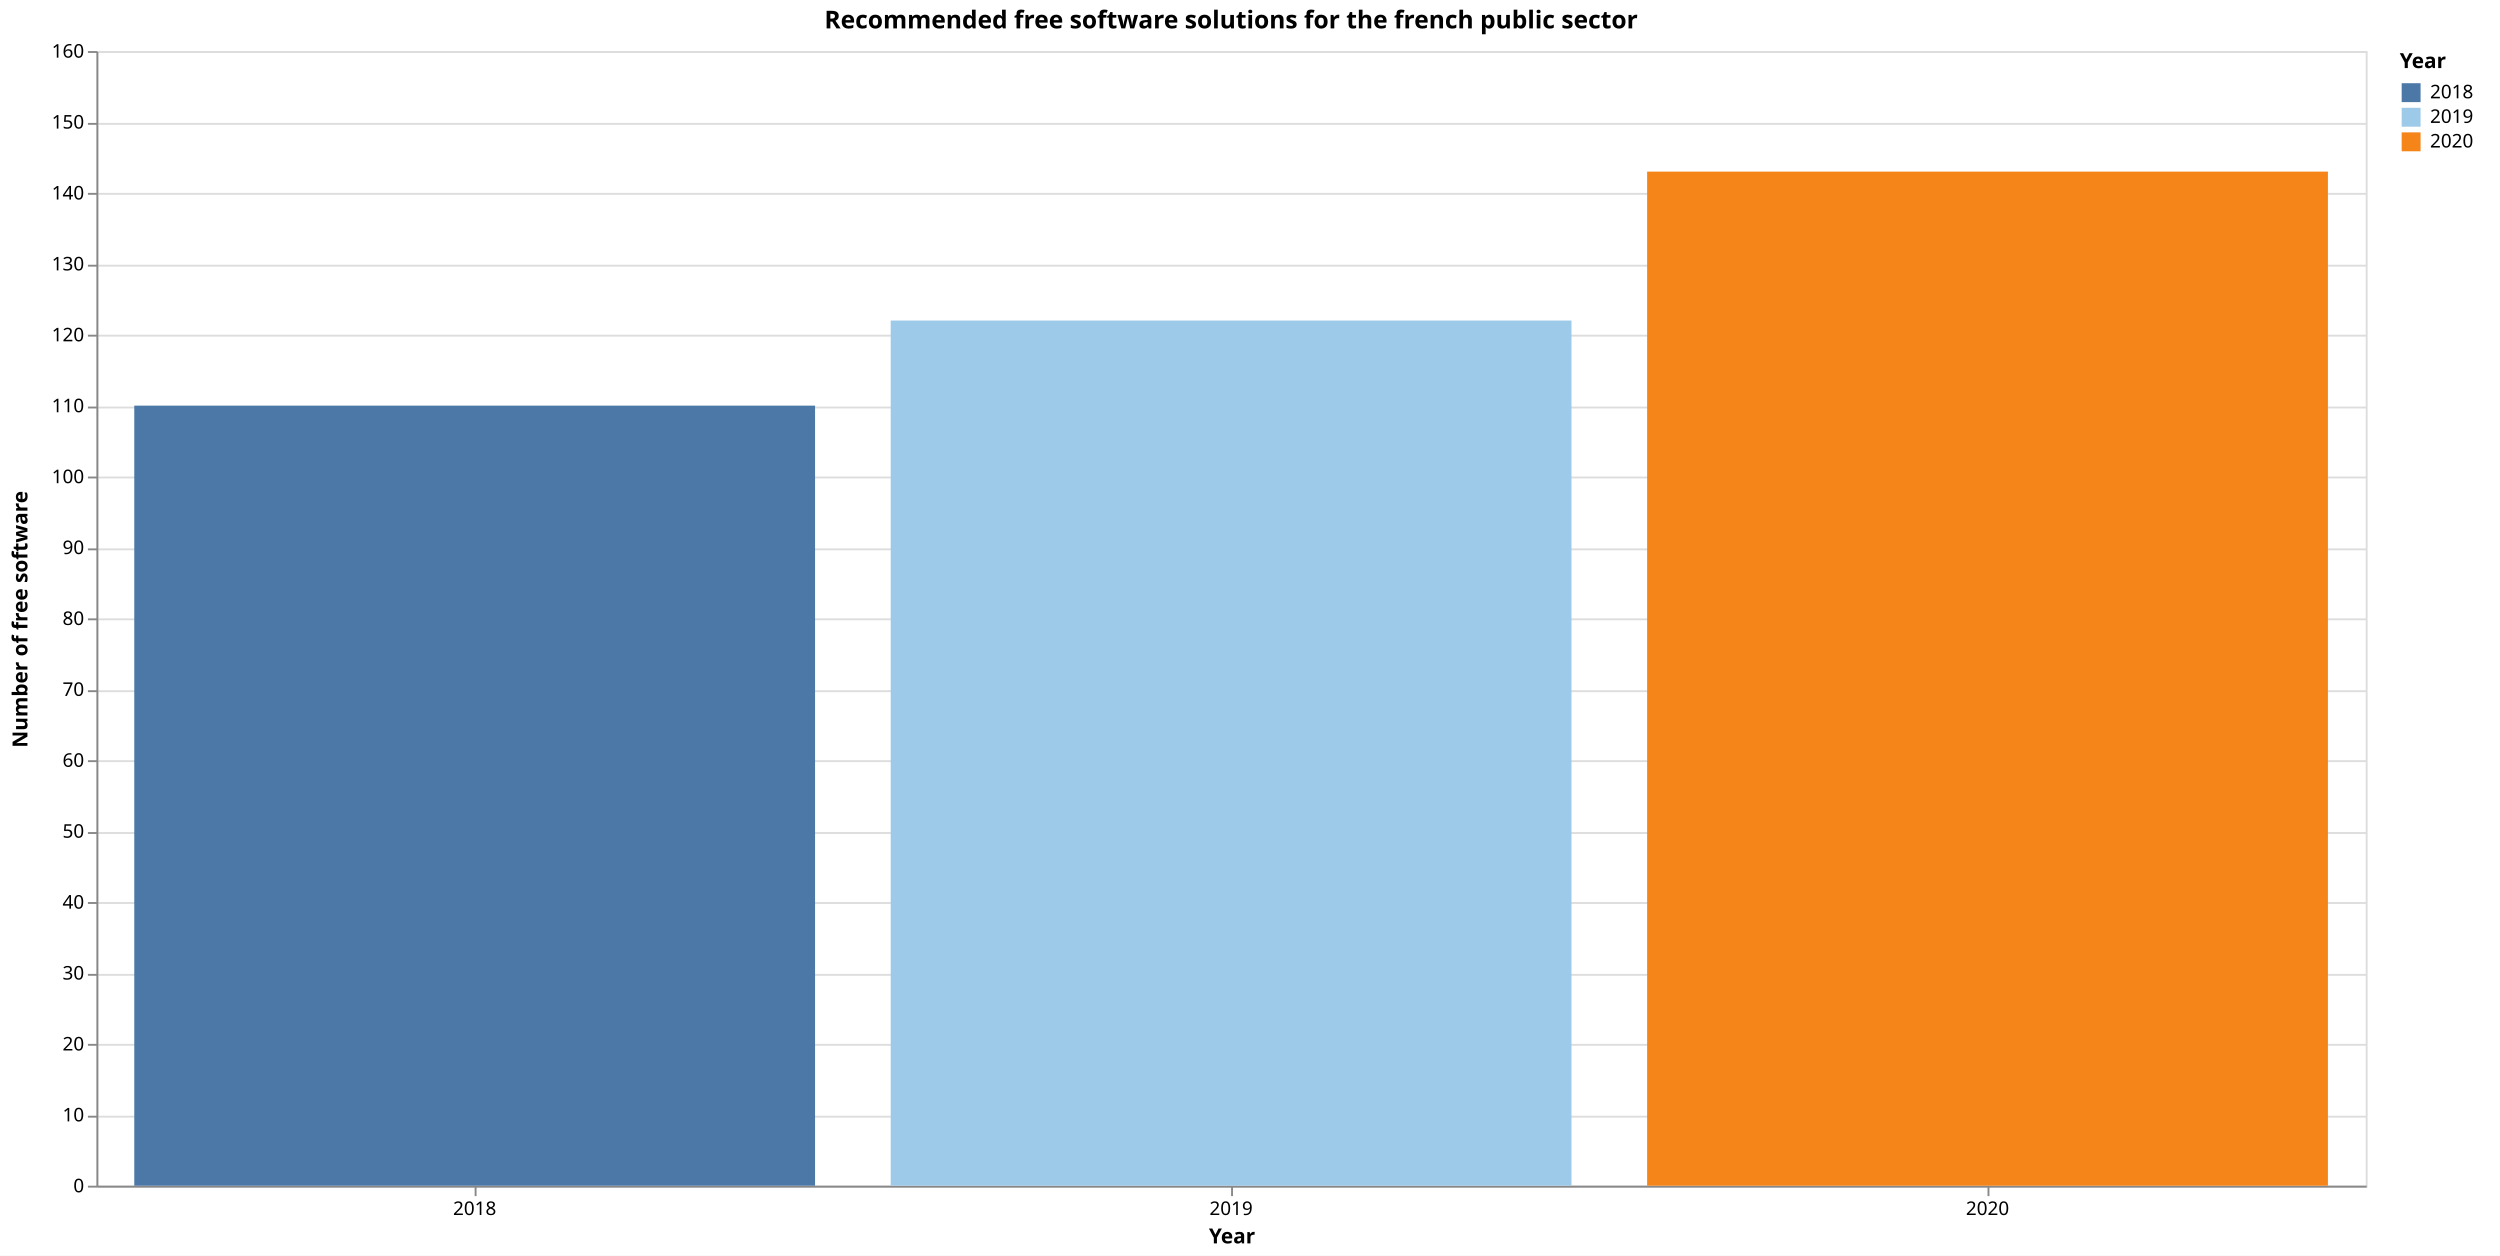
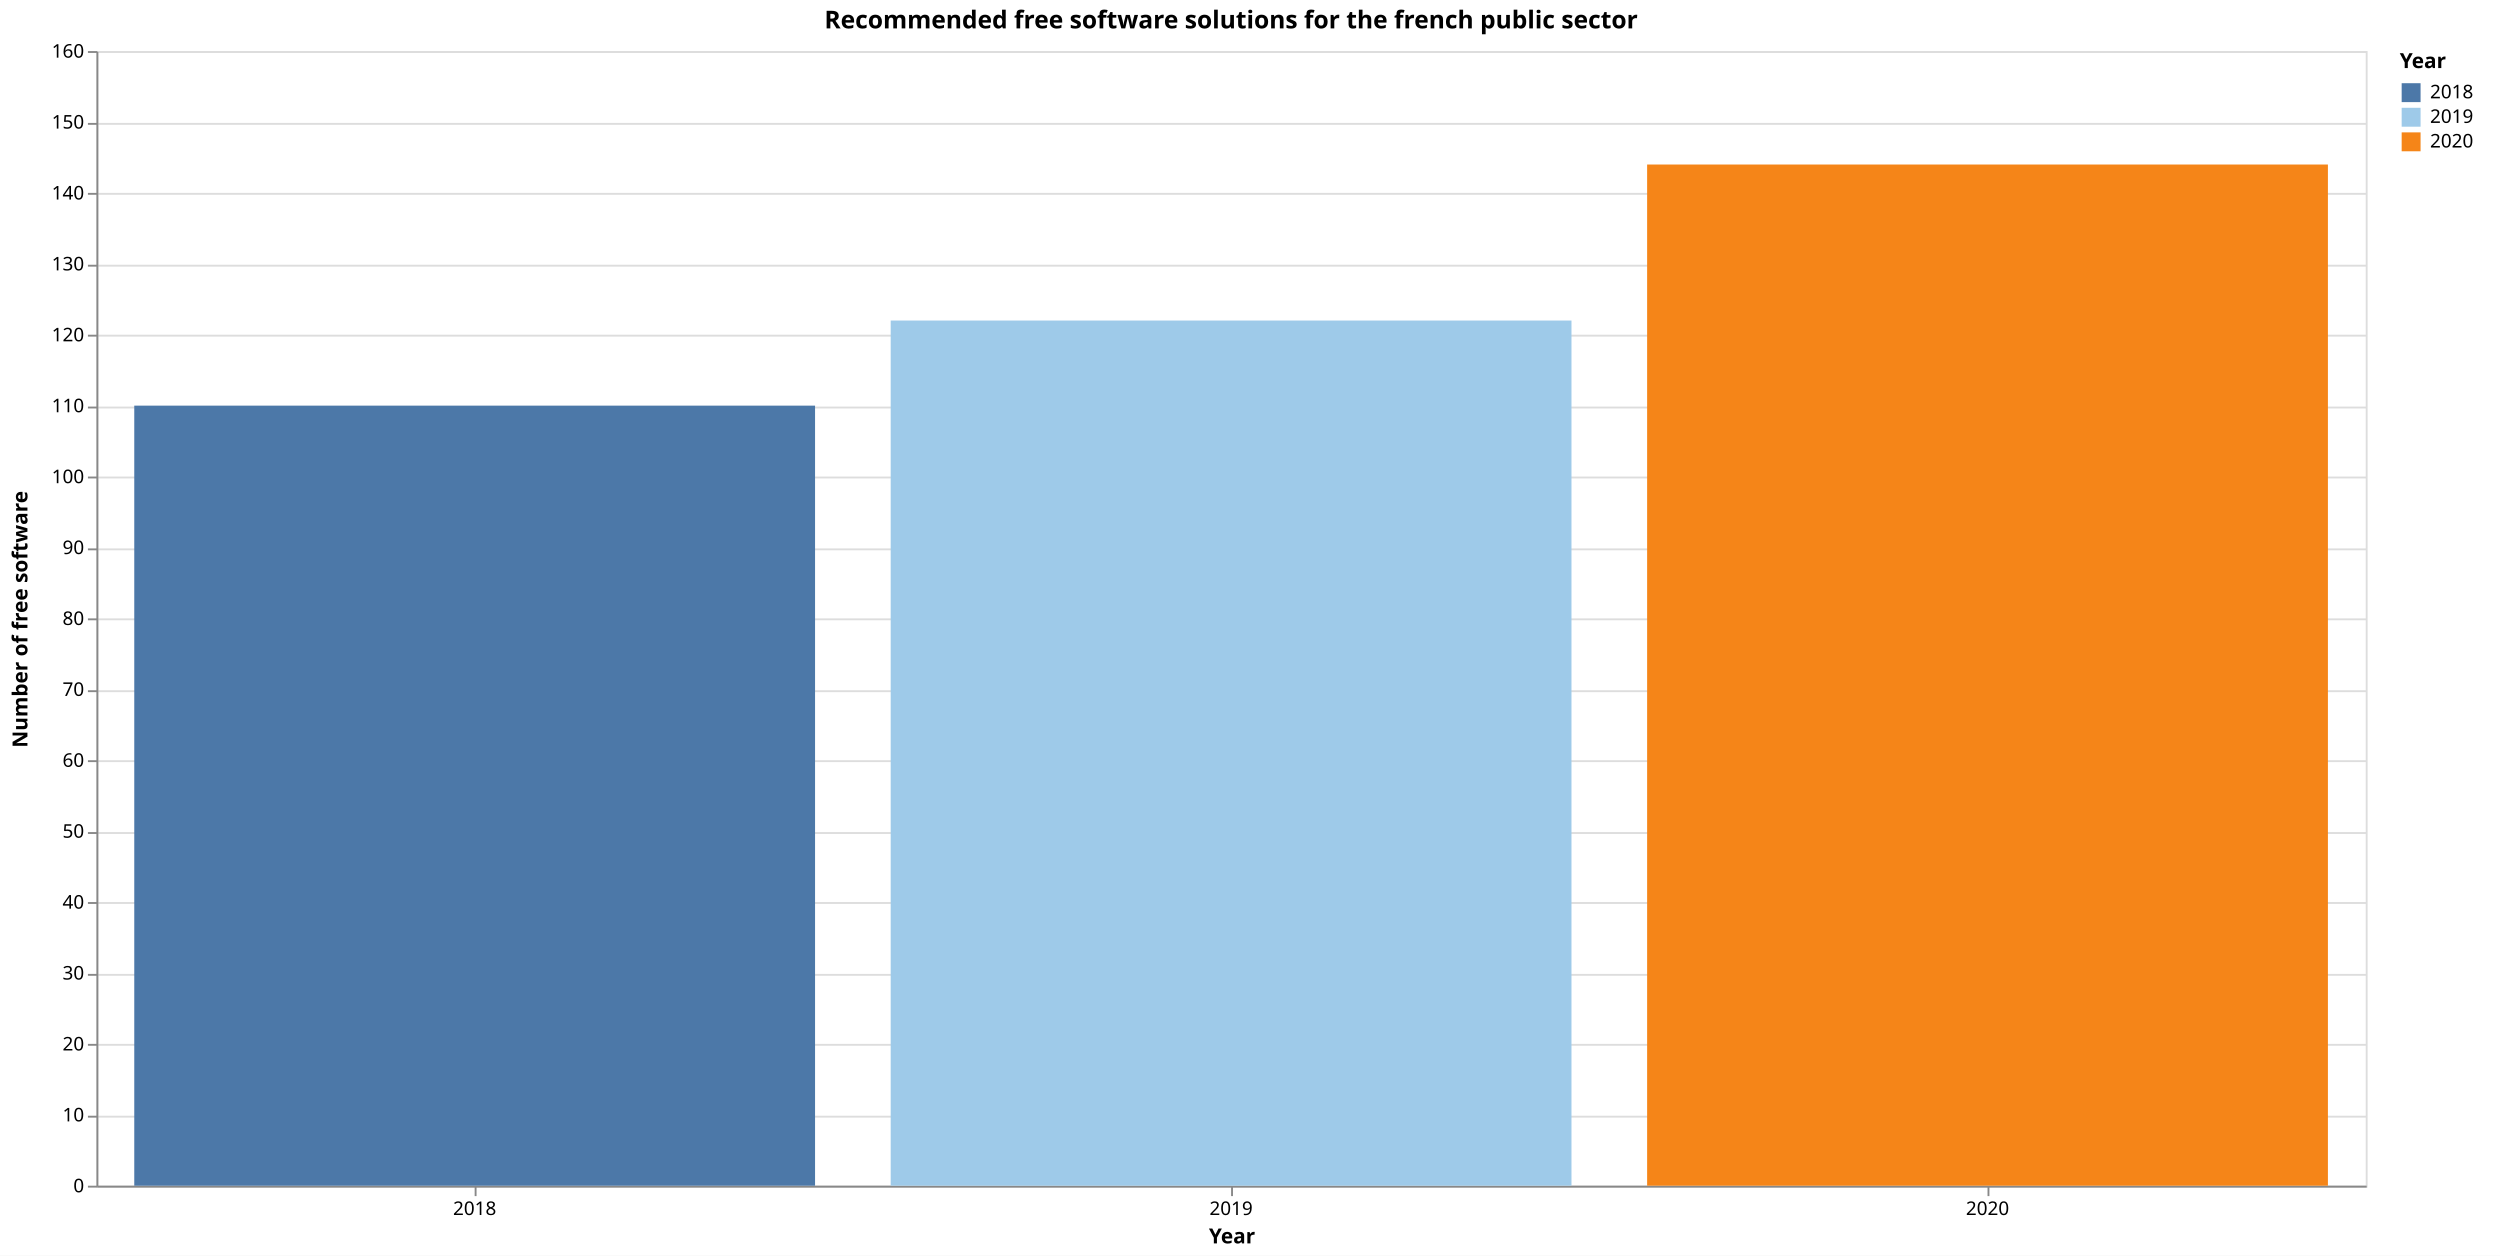
<svg xmlns="http://www.w3.org/2000/svg" class="marks" width="1322" height="664" viewBox="0 0 1322 664" version="1.1">
  <rect width="1322" height="664" style="fill: white;" />
  <g transform="translate(51,27)">
    <g class="mark-group role-frame root">
      <g transform="translate(0,0)">
        <path class="background" d="M0.5,0.5h1200v600h-1200Z" style="fill: none; stroke: #ddd;" />
        <g>
          <g class="mark-group role-axis">
            <g transform="translate(0.5,0.5)">
              <path class="background" d="M0,0h0v0h0Z" style="pointer-events: none; fill: none;" />
              <g>
                <g class="mark-rule role-axis-grid" style="pointer-events: none;">
                  <line transform="translate(0,600)" x2="1200" y2="0" style="fill: none; stroke: #ddd; stroke-width: 1; opacity: 1;" />
                  <line transform="translate(0,563)" x2="1200" y2="0" style="fill: none; stroke: #ddd; stroke-width: 1; opacity: 1;" />
                  <line transform="translate(0,525)" x2="1200" y2="0" style="fill: none; stroke: #ddd; stroke-width: 1; opacity: 1;" />
                  <line transform="translate(0,488)" x2="1200" y2="0" style="fill: none; stroke: #ddd; stroke-width: 1; opacity: 1;" />
                  <line transform="translate(0,450)" x2="1200" y2="0" style="fill: none; stroke: #ddd; stroke-width: 1; opacity: 1;" />
                  <line transform="translate(0,413)" x2="1200" y2="0" style="fill: none; stroke: #ddd; stroke-width: 1; opacity: 1;" />
                  <line transform="translate(0,375)" x2="1200" y2="0" style="fill: none; stroke: #ddd; stroke-width: 1; opacity: 1;" />
                  <line transform="translate(0,338)" x2="1200" y2="0" style="fill: none; stroke: #ddd; stroke-width: 1; opacity: 1;" />
                  <line transform="translate(0,300)" x2="1200" y2="0" style="fill: none; stroke: #ddd; stroke-width: 1; opacity: 1;" />
                  <line transform="translate(0,263)" x2="1200" y2="0" style="fill: none; stroke: #ddd; stroke-width: 1; opacity: 1;" />
                  <line transform="translate(0,225)" x2="1200" y2="0" style="fill: none; stroke: #ddd; stroke-width: 1; opacity: 1;" />
                  <line transform="translate(0,188)" x2="1200" y2="0" style="fill: none; stroke: #ddd; stroke-width: 1; opacity: 1;" />
                  <line transform="translate(0,150)" x2="1200" y2="0" style="fill: none; stroke: #ddd; stroke-width: 1; opacity: 1;" />
                  <line transform="translate(0,113)" x2="1200" y2="0" style="fill: none; stroke: #ddd; stroke-width: 1; opacity: 1;" />
                  <line transform="translate(0,75)" x2="1200" y2="0" style="fill: none; stroke: #ddd; stroke-width: 1; opacity: 1;" />
                  <line transform="translate(0,38)" x2="1200" y2="0" style="fill: none; stroke: #ddd; stroke-width: 1; opacity: 1;" />
                  <line transform="translate(0,0)" x2="1200" y2="0" style="fill: none; stroke: #ddd; stroke-width: 1; opacity: 1;" />
                </g>
              </g>
              <path class="foreground" d="" style="pointer-events: none; display: none; fill: none;" />
            </g>
          </g>
          <g class="mark-group role-axis">
            <g transform="translate(0.5,600.5)">
              <path class="background" d="M0,0h0v0h0Z" style="pointer-events: none; fill: none;" />
              <g>
                <g class="mark-rule role-axis-tick" style="pointer-events: none;">
                  <line transform="translate(200,0)" x2="0" y2="5" style="fill: none; stroke: #888; stroke-width: 1; opacity: 1;" />
                  <line transform="translate(600,0)" x2="0" y2="5" style="fill: none; stroke: #888; stroke-width: 1; opacity: 1;" />
                  <line transform="translate(1000,0)" x2="0" y2="5" style="fill: none; stroke: #888; stroke-width: 1; opacity: 1;" />
                </g>
                <g class="mark-text role-axis-label" style="pointer-events: none;">
                  <text text-anchor="middle" transform="translate(199.5,15)" style="font-family: sans-serif; font-size: 10px; fill: #000; opacity: 1;">2018</text>
                  <text text-anchor="middle" transform="translate(599.5,15)" style="font-family: sans-serif; font-size: 10px; fill: #000; opacity: 1;">2019</text>
                  <text text-anchor="middle" transform="translate(999.5,15)" style="font-family: sans-serif; font-size: 10px; fill: #000; opacity: 1;">2020</text>
                </g>
                <g class="mark-rule role-axis-domain" style="pointer-events: none;">
                  <line transform="translate(0,0)" x2="1200" y2="0" style="fill: none; stroke: #888; stroke-width: 1; opacity: 1;" />
                </g>
                <g class="mark-text role-axis-title" style="pointer-events: none;">
                  <text text-anchor="middle" transform="translate(600,30)" style="font-family: sans-serif; font-size: 11px; font-weight: bold; fill: #000; opacity: 1;">Year</text>
                </g>
              </g>
              <path class="foreground" d="" style="pointer-events: none; display: none; fill: none;" />
            </g>
          </g>
          <g class="mark-group role-axis">
            <g transform="translate(0.5,0.5)">
              <path class="background" d="M0,0h0v0h0Z" style="pointer-events: none; fill: none;" />
              <g>
                <g class="mark-rule role-axis-tick" style="pointer-events: none;">
                  <line transform="translate(0,600)" x2="-5" y2="0" style="fill: none; stroke: #888; stroke-width: 1; opacity: 1;" />
                  <line transform="translate(0,563)" x2="-5" y2="0" style="fill: none; stroke: #888; stroke-width: 1; opacity: 1;" />
                  <line transform="translate(0,525)" x2="-5" y2="0" style="fill: none; stroke: #888; stroke-width: 1; opacity: 1;" />
                  <line transform="translate(0,488)" x2="-5" y2="0" style="fill: none; stroke: #888; stroke-width: 1; opacity: 1;" />
                  <line transform="translate(0,450)" x2="-5" y2="0" style="fill: none; stroke: #888; stroke-width: 1; opacity: 1;" />
                  <line transform="translate(0,413)" x2="-5" y2="0" style="fill: none; stroke: #888; stroke-width: 1; opacity: 1;" />
                  <line transform="translate(0,375)" x2="-5" y2="0" style="fill: none; stroke: #888; stroke-width: 1; opacity: 1;" />
                  <line transform="translate(0,338)" x2="-5" y2="0" style="fill: none; stroke: #888; stroke-width: 1; opacity: 1;" />
                  <line transform="translate(0,300)" x2="-5" y2="0" style="fill: none; stroke: #888; stroke-width: 1; opacity: 1;" />
                  <line transform="translate(0,263)" x2="-5" y2="0" style="fill: none; stroke: #888; stroke-width: 1; opacity: 1;" />
                  <line transform="translate(0,225)" x2="-5" y2="0" style="fill: none; stroke: #888; stroke-width: 1; opacity: 1;" />
                  <line transform="translate(0,188)" x2="-5" y2="0" style="fill: none; stroke: #888; stroke-width: 1; opacity: 1;" />
                  <line transform="translate(0,150)" x2="-5" y2="0" style="fill: none; stroke: #888; stroke-width: 1; opacity: 1;" />
                  <line transform="translate(0,113)" x2="-5" y2="0" style="fill: none; stroke: #888; stroke-width: 1; opacity: 1;" />
                  <line transform="translate(0,75)" x2="-5" y2="0" style="fill: none; stroke: #888; stroke-width: 1; opacity: 1;" />
                  <line transform="translate(0,38)" x2="-5" y2="0" style="fill: none; stroke: #888; stroke-width: 1; opacity: 1;" />
                  <line transform="translate(0,0)" x2="-5" y2="0" style="fill: none; stroke: #888; stroke-width: 1; opacity: 1;" />
                </g>
                <g class="mark-text role-axis-label" style="pointer-events: none;">
                  <text text-anchor="end" transform="translate(-7,603)" style="font-family: sans-serif; font-size: 10px; fill: #000; opacity: 1;">0</text>
                  <text text-anchor="end" transform="translate(-7,565.5)" style="font-family: sans-serif; font-size: 10px; fill: #000; opacity: 1;">10</text>
                  <text text-anchor="end" transform="translate(-7,528)" style="font-family: sans-serif; font-size: 10px; fill: #000; opacity: 1;">20</text>
                  <text text-anchor="end" transform="translate(-7,490.5)" style="font-family: sans-serif; font-size: 10px; fill: #000; opacity: 1;">30</text>
                  <text text-anchor="end" transform="translate(-7,453)" style="font-family: sans-serif; font-size: 10px; fill: #000; opacity: 1;">40</text>
                  <text text-anchor="end" transform="translate(-7,415.5)" style="font-family: sans-serif; font-size: 10px; fill: #000; opacity: 1;">50</text>
                  <text text-anchor="end" transform="translate(-7,378)" style="font-family: sans-serif; font-size: 10px; fill: #000; opacity: 1;">60</text>
                  <text text-anchor="end" transform="translate(-7,340.5)" style="font-family: sans-serif; font-size: 10px; fill: #000; opacity: 1;">70</text>
                  <text text-anchor="end" transform="translate(-7,303)" style="font-family: sans-serif; font-size: 10px; fill: #000; opacity: 1;">80</text>
                  <text text-anchor="end" transform="translate(-7,265.5)" style="font-family: sans-serif; font-size: 10px; fill: #000; opacity: 1;">90</text>
                  <text text-anchor="end" transform="translate(-7,228)" style="font-family: sans-serif; font-size: 10px; fill: #000; opacity: 1;">100</text>
                  <text text-anchor="end" transform="translate(-7,190.5)" style="font-family: sans-serif; font-size: 10px; fill: #000; opacity: 1;">110</text>
                  <text text-anchor="end" transform="translate(-7,153)" style="font-family: sans-serif; font-size: 10px; fill: #000; opacity: 1;">120</text>
                  <text text-anchor="end" transform="translate(-7,115.5)" style="font-family: sans-serif; font-size: 10px; fill: #000; opacity: 1;">130</text>
                  <text text-anchor="end" transform="translate(-7,78)" style="font-family: sans-serif; font-size: 10px; fill: #000; opacity: 1;">140</text>
                  <text text-anchor="end" transform="translate(-7,40.5)" style="font-family: sans-serif; font-size: 10px; fill: #000; opacity: 1;">150</text>
                  <text text-anchor="end" transform="translate(-7,3)" style="font-family: sans-serif; font-size: 10px; fill: #000; opacity: 1;">160</text>
                </g>
                <g class="mark-rule role-axis-domain" style="pointer-events: none;">
                  <line transform="translate(0,600)" x2="0" y2="-600" style="fill: none; stroke: #888; stroke-width: 1; opacity: 1;" />
                </g>
                <g class="mark-text role-axis-title" style="pointer-events: none;">
                  <text text-anchor="middle" transform="translate(-35,300) rotate(-90) translate(0,-2)" style="font-family: sans-serif; font-size: 11px; font-weight: bold; fill: #000; opacity: 1;">Number of free software</text>
                </g>
              </g>
              <path class="foreground" d="" style="pointer-events: none; display: none; fill: none;" />
            </g>
          </g>
          <g class="mark-rect role-mark marks">
            <path d="M20,187.5h360v412.5h-360Z" style="fill: #4c78a8;" />
            <path d="M420,142.5h360v457.5h-360Z" style="fill: #9ecae9;" />
-             <path d="M820,63.75h360v536.25h-360Z" style="fill: #f58518;" />
+             <path d="M820,60h360v540h-360Z" style="fill: #f58518;" />
          </g>
          <g class="mark-group role-legend">
            <g transform="translate(1218,0)">
              <path class="background" d="M0,0h48v53h-48Z" style="pointer-events: none; fill: none;" />
              <g>
                <g class="mark-group role-legend-entry">
                  <g transform="translate(0,16)">
                    <path class="background" d="M0,0h0v0h0Z" style="pointer-events: none; fill: none;" />
                    <g>
                      <g class="mark-group role-scope">
                        <g transform="translate(0,0)">
                          <path class="background" d="M0,0h48v11h-48Z" style="pointer-events: none; fill: none; opacity: 1;" />
                          <g>
                            <g class="mark-symbol role-legend-symbol" style="pointer-events: none;">
                              <path transform="translate(6,6)" d="M-5,-5h10v10h-10Z" style="fill: #4c78a8; stroke-width: 1.5; opacity: 1;" />
                            </g>
                            <g class="mark-text role-legend-label" style="pointer-events: none;">
                              <text text-anchor="start" transform="translate(16,9)" style="font-family: sans-serif; font-size: 10px; fill: #000; opacity: 1;">2018</text>
                            </g>
                          </g>
                          <path class="foreground" d="" style="pointer-events: none; display: none; fill: none;" />
                        </g>
                        <g transform="translate(0,13)">
                          <path class="background" d="M0,0h48v11h-48Z" style="pointer-events: none; fill: none; opacity: 1;" />
                          <g>
                            <g class="mark-symbol role-legend-symbol" style="pointer-events: none;">
                              <path transform="translate(6,6)" d="M-5,-5h10v10h-10Z" style="fill: #9ecae9; stroke-width: 1.5; opacity: 1;" />
                            </g>
                            <g class="mark-text role-legend-label" style="pointer-events: none;">
                              <text text-anchor="start" transform="translate(16,9)" style="font-family: sans-serif; font-size: 10px; fill: #000; opacity: 1;">2019</text>
                            </g>
                          </g>
                          <path class="foreground" d="" style="pointer-events: none; display: none; fill: none;" />
                        </g>
                        <g transform="translate(0,26)">
                          <path class="background" d="M0,0h48v11h-48Z" style="pointer-events: none; fill: none; opacity: 1;" />
                          <g>
                            <g class="mark-symbol role-legend-symbol" style="pointer-events: none;">
                              <path transform="translate(6,6)" d="M-5,-5h10v10h-10Z" style="fill: #f58518; stroke-width: 1.5; opacity: 1;" />
                            </g>
                            <g class="mark-text role-legend-label" style="pointer-events: none;">
                              <text text-anchor="start" transform="translate(16,9)" style="font-family: sans-serif; font-size: 10px; fill: #000; opacity: 1;">2020</text>
                            </g>
                          </g>
                          <path class="foreground" d="" style="pointer-events: none; display: none; fill: none;" />
                        </g>
                      </g>
                    </g>
                    <path class="foreground" d="" style="pointer-events: none; display: none; fill: none;" />
                  </g>
                </g>
                <g class="mark-text role-legend-title" style="pointer-events: none;">
                  <text text-anchor="start" transform="translate(0,9)" style="font-family: sans-serif; font-size: 11px; font-weight: bold; fill: #000; opacity: 1;">Year</text>
                </g>
              </g>
              <path class="foreground" d="" style="pointer-events: none; display: none; fill: none;" />
            </g>
          </g>
          <g class="mark-group role-title">
            <g transform="translate(600,-22)">
              <path class="background" d="M0,0h0v0h0Z" style="pointer-events: none; fill: none;" />
              <g>
                <g class="mark-text role-title-text" style="pointer-events: none;">
                  <text text-anchor="middle" transform="translate(0,10)" style="font-family: sans-serif; font-size: 13px; font-weight: bold; fill: #000; opacity: 1;">Recommended free software solutions for the french public sector</text>
                </g>
              </g>
              <path class="foreground" d="" style="pointer-events: none; display: none; fill: none;" />
            </g>
          </g>
        </g>
        <path class="foreground" d="" style="display: none; fill: none;" />
      </g>
    </g>
  </g>
</svg>
